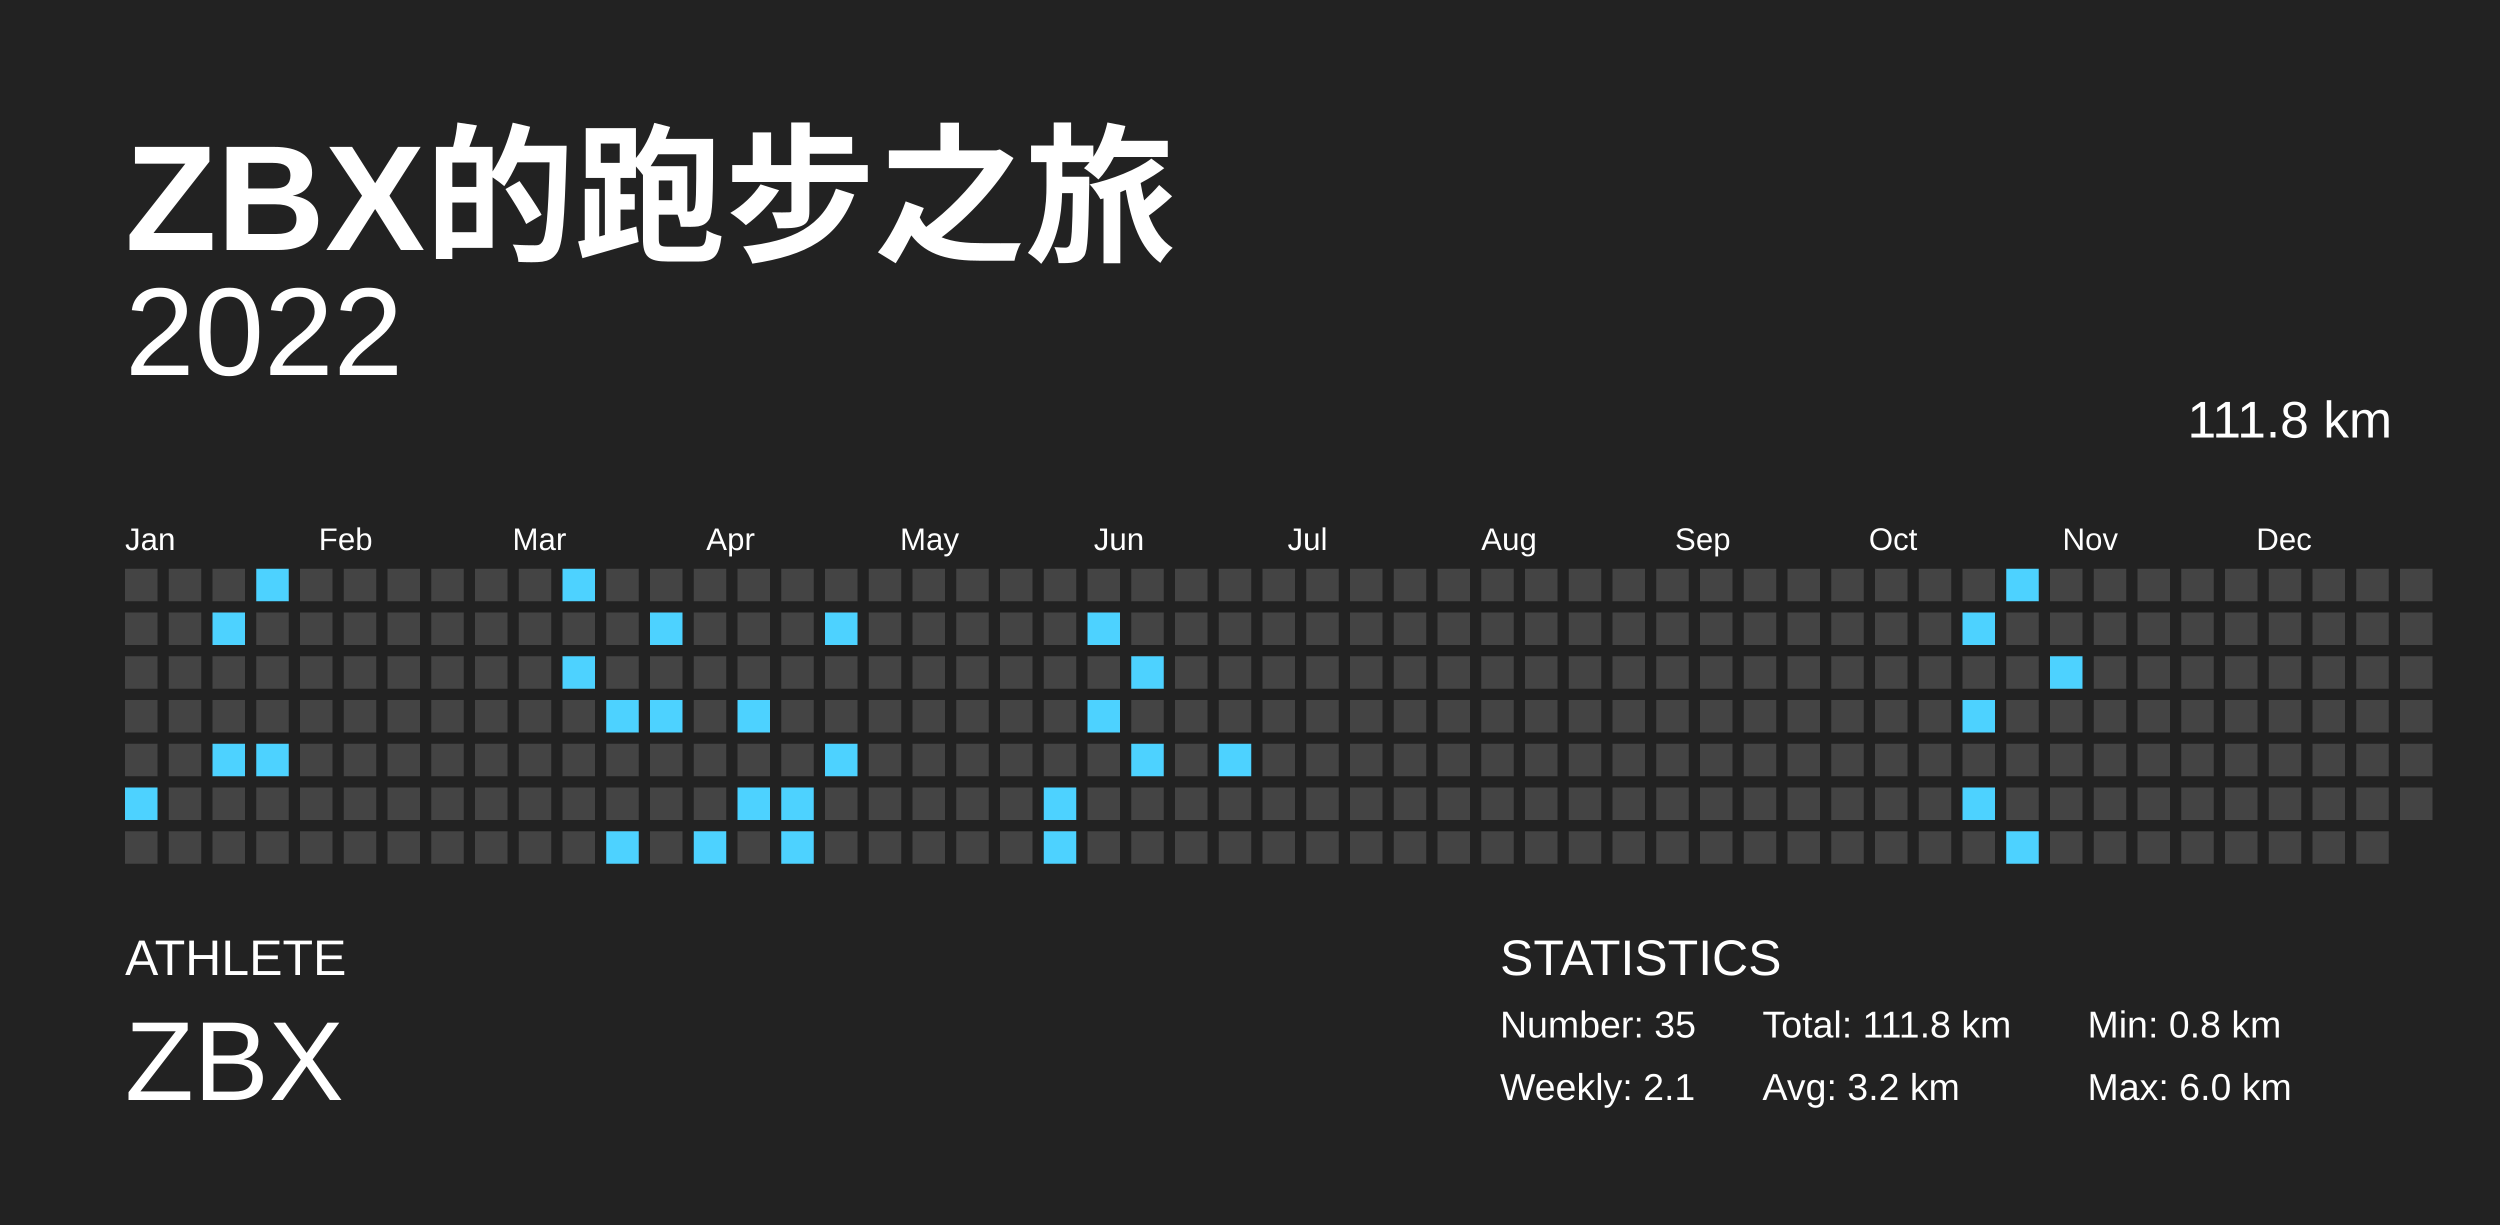
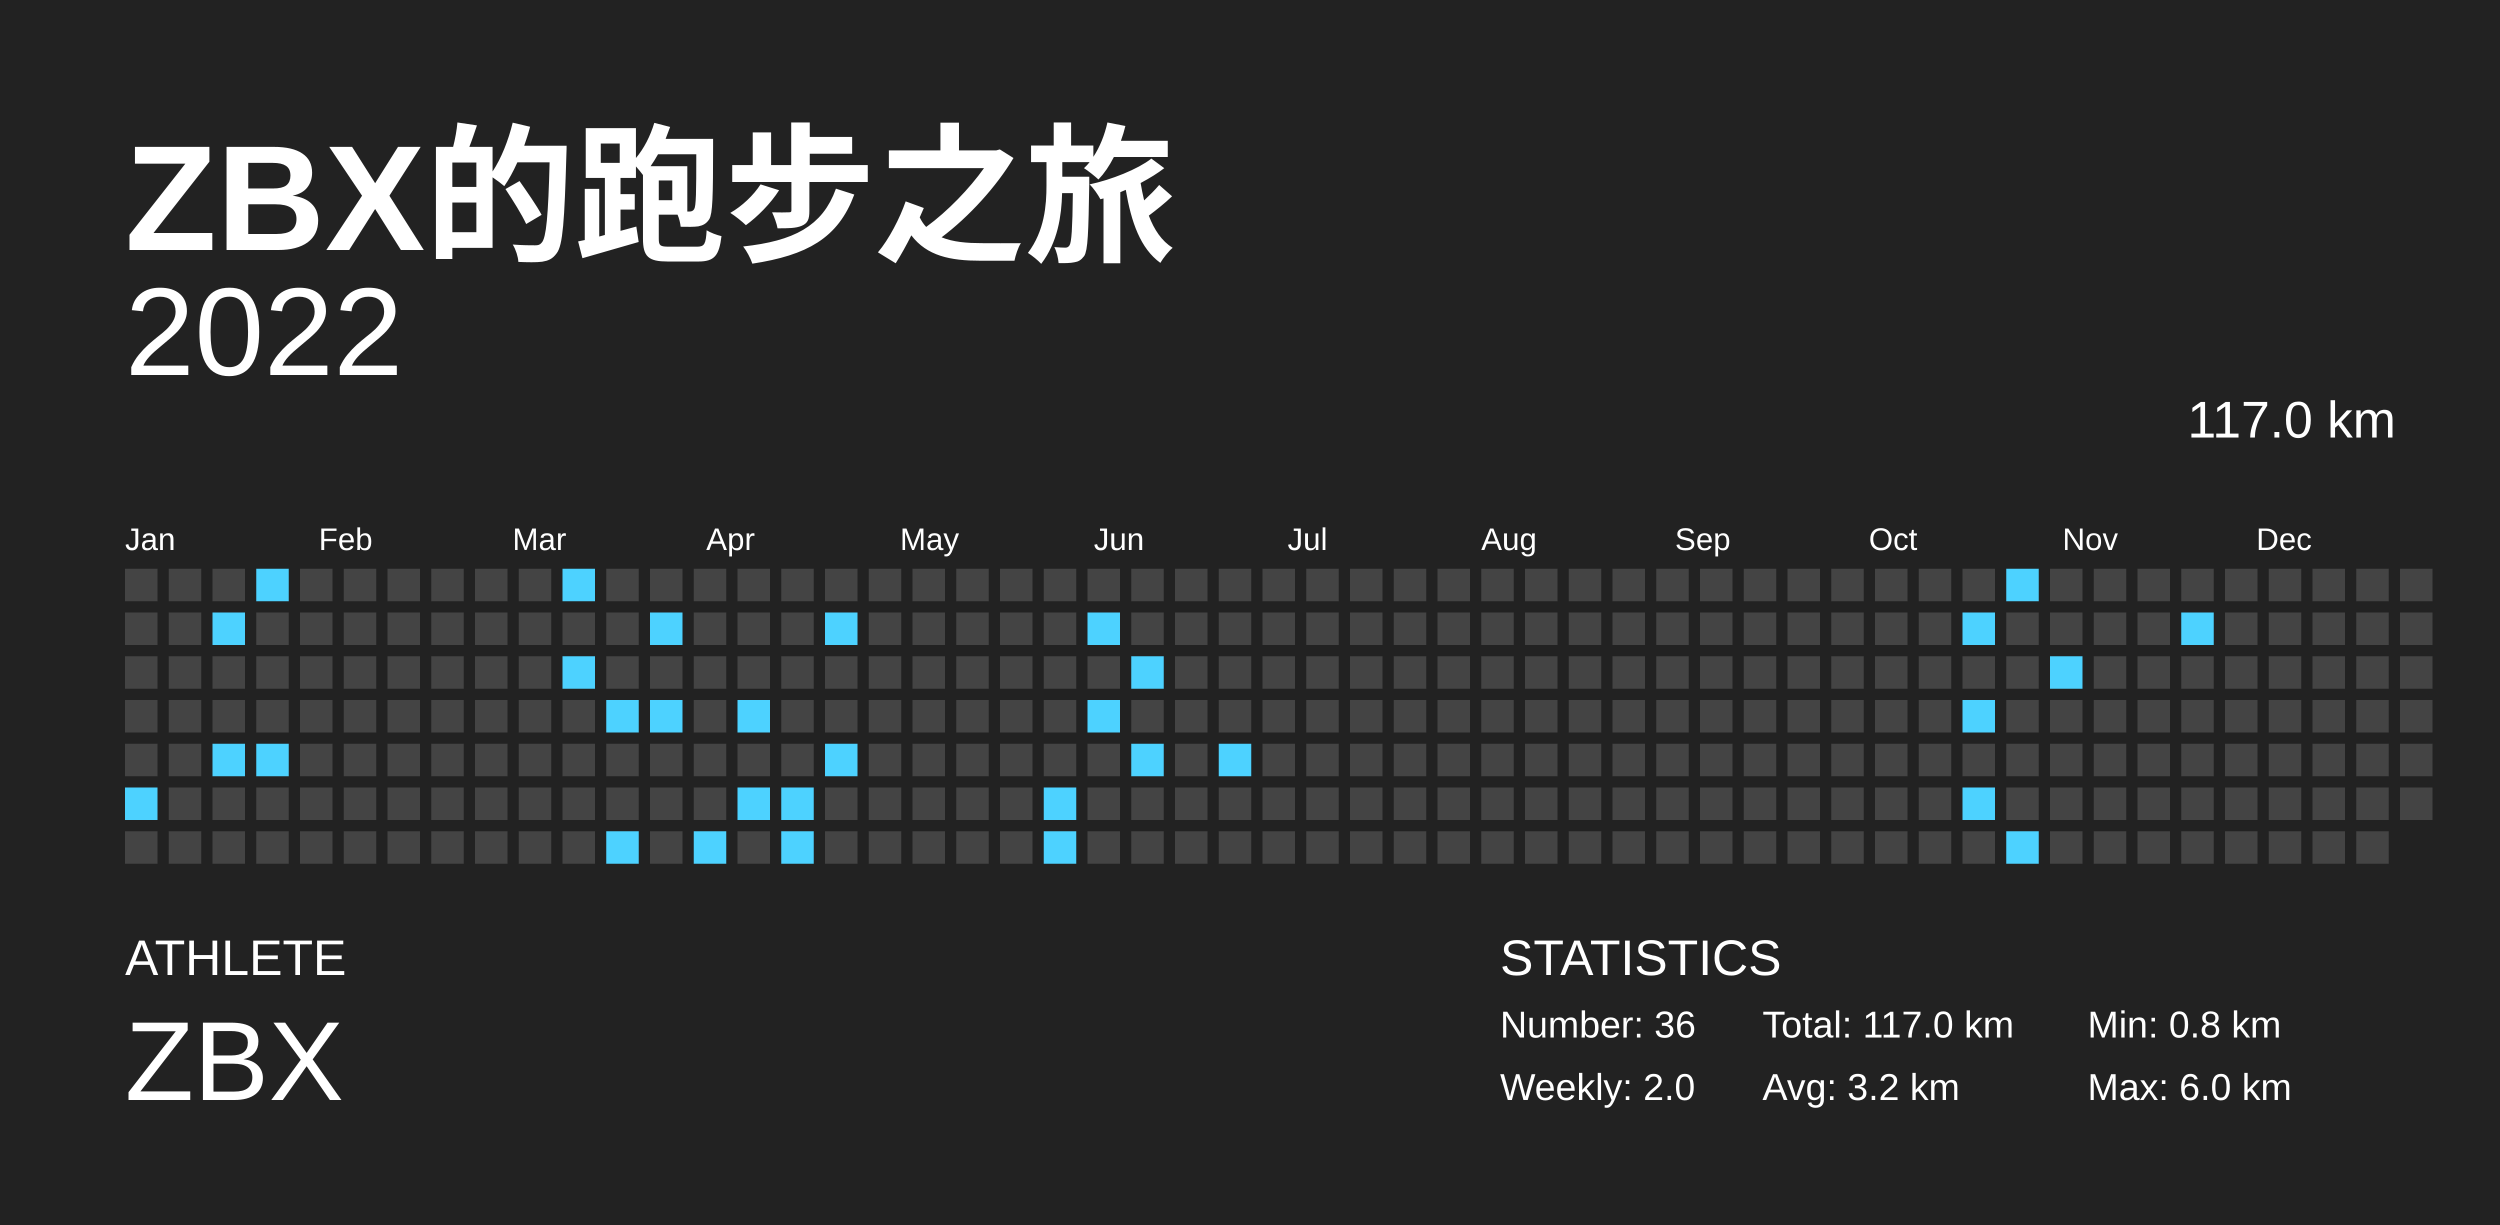
<svg xmlns="http://www.w3.org/2000/svg" baseProfile="full" height="98mm" version="1.1" viewBox="0,0,200,98" width="200mm">
  <defs />
  <rect fill="#222222" height="98" width="200" x="0" y="0" />
  <text fill="#FFFFFF" style="font-size:12px; font-family:Arial; font-weight:bold;" x="10" y="20">ZBX的跑步之旅</text>
  <text fill="#FFFFFF" style="font-size:4px; font-family:Arial" x="10" y="78">ATHLETE</text>
  <text fill="#FFFFFF" style="font-size:9px; font-family:Arial" x="10" y="88">ZBX</text>
  <text fill="#FFFFFF" style="font-size:4px; font-family:Arial" x="120" y="78">STATISTICS</text>
-   <text fill="#FFFFFF" style="font-size:3px; font-family:Arial" x="120" y="83">Number: 35</text>
-   <text fill="#FFFFFF" style="font-size:3px; font-family:Arial" x="120" y="88">Weekly: 2.1</text>
-   <text fill="#FFFFFF" style="font-size:3px; font-family:Arial" x="141" y="83">Total: 111.8 km</text>
+   <text fill="#FFFFFF" style="font-size:3px; font-family:Arial" x="120" y="83">Number: 36</text>
+   <text fill="#FFFFFF" style="font-size:3px; font-family:Arial" x="120" y="88">Weekly: 2.0</text>
+   <text fill="#FFFFFF" style="font-size:3px; font-family:Arial" x="141" y="83">Total: 117.0 km</text>
  <text fill="#FFFFFF" style="font-size:3px; font-family:Arial" x="141" y="88">Avg: 3.2 km</text>
  <text fill="#FFFFFF" style="font-size:3px; font-family:Arial" x="167" y="83">Min: 0.8 km</text>
  <text fill="#FFFFFF" style="font-size:3px; font-family:Arial" x="167" y="88">Max: 6.0 km</text>
  <text alignment-baseline="hanging" fill="#FFFFFF" style="font-size:10.0px; font-family:Arial;" x="10" y="30">2022</text>
-   <text alignment-baseline="hanging" fill="#FFFFFF" style="font-size:4.125px; font-family:Arial;" x="175" y="35">111.8 km</text>
+   <text alignment-baseline="hanging" fill="#FFFFFF" style="font-size:4.125px; font-family:Arial;" x="175" y="35">117.0 km</text>
  <text fill="#FFFFFF" style="font-size:2.5px; font-family:Arial" x="10.0" y="44">Jan</text>
  <text fill="#FFFFFF" style="font-size:2.5px; font-family:Arial" x="25.5" y="44">Feb</text>
  <text fill="#FFFFFF" style="font-size:2.5px; font-family:Arial" x="41.0" y="44">Mar</text>
  <text fill="#FFFFFF" style="font-size:2.5px; font-family:Arial" x="56.5" y="44">Apr</text>
  <text fill="#FFFFFF" style="font-size:2.5px; font-family:Arial" x="72.0" y="44">May</text>
  <text fill="#FFFFFF" style="font-size:2.5px; font-family:Arial" x="87.5" y="44">Jun</text>
  <text fill="#FFFFFF" style="font-size:2.5px; font-family:Arial" x="103.0" y="44">Jul</text>
  <text fill="#FFFFFF" style="font-size:2.5px; font-family:Arial" x="118.5" y="44">Aug</text>
  <text fill="#FFFFFF" style="font-size:2.5px; font-family:Arial" x="134.0" y="44">Sep</text>
  <text fill="#FFFFFF" style="font-size:2.5px; font-family:Arial" x="149.5" y="44">Oct</text>
  <text fill="#FFFFFF" style="font-size:2.5px; font-family:Arial" x="165.0" y="44">Nov</text>
  <text fill="#FFFFFF" style="font-size:2.5px; font-family:Arial" x="180.5" y="44">Dec</text>
  <rect fill="#444444" height="2.6" width="2.6" x="10.0" y="45.5" />
  <rect fill="#444444" height="2.6" width="2.6" x="10.0" y="49.0" />
  <rect fill="#444444" height="2.6" width="2.6" x="10.0" y="52.5" />
  <rect fill="#444444" height="2.6" width="2.6" x="10.0" y="56.0" />
  <rect fill="#444444" height="2.6" width="2.6" x="10.0" y="59.5" />
  <rect fill="#4dd2ff" height="2.6" width="2.6" x="10.0" y="63.0" />
  <rect fill="#444444" height="2.6" width="2.6" x="10.0" y="66.5" />
  <rect fill="#444444" height="2.6" width="2.6" x="13.5" y="45.5" />
  <rect fill="#444444" height="2.6" width="2.6" x="13.5" y="49.0" />
  <rect fill="#444444" height="2.6" width="2.6" x="13.5" y="52.5" />
  <rect fill="#444444" height="2.6" width="2.6" x="13.5" y="56.0" />
  <rect fill="#444444" height="2.6" width="2.6" x="13.5" y="59.5" />
  <rect fill="#444444" height="2.6" width="2.6" x="13.5" y="63.0" />
  <rect fill="#444444" height="2.6" width="2.6" x="13.5" y="66.5" />
  <rect fill="#444444" height="2.6" width="2.6" x="17.0" y="45.5" />
  <rect fill="#4dd2ff" height="2.6" width="2.6" x="17.0" y="49.0" />
  <rect fill="#444444" height="2.6" width="2.6" x="17.0" y="52.5" />
  <rect fill="#444444" height="2.6" width="2.6" x="17.0" y="56.0" />
  <rect fill="#4dd2ff" height="2.6" width="2.6" x="17.0" y="59.5" />
  <rect fill="#444444" height="2.6" width="2.6" x="17.0" y="63.0" />
  <rect fill="#444444" height="2.6" width="2.6" x="17.0" y="66.5" />
  <rect fill="#4dd2ff" height="2.6" width="2.6" x="20.5" y="45.5" />
  <rect fill="#444444" height="2.6" width="2.6" x="20.5" y="49.0" />
  <rect fill="#444444" height="2.6" width="2.6" x="20.5" y="52.5" />
  <rect fill="#444444" height="2.6" width="2.6" x="20.5" y="56.0" />
  <rect fill="#4dd2ff" height="2.6" width="2.6" x="20.5" y="59.5" />
  <rect fill="#444444" height="2.6" width="2.6" x="20.5" y="63.0" />
  <rect fill="#444444" height="2.6" width="2.6" x="20.5" y="66.5" />
  <rect fill="#444444" height="2.6" width="2.6" x="24.0" y="45.5" />
  <rect fill="#444444" height="2.6" width="2.6" x="24.0" y="49.0" />
  <rect fill="#444444" height="2.6" width="2.6" x="24.0" y="52.5" />
  <rect fill="#444444" height="2.6" width="2.6" x="24.0" y="56.0" />
  <rect fill="#444444" height="2.6" width="2.6" x="24.0" y="59.5" />
  <rect fill="#444444" height="2.6" width="2.6" x="24.0" y="63.0" />
  <rect fill="#444444" height="2.6" width="2.6" x="24.0" y="66.5" />
  <rect fill="#444444" height="2.6" width="2.6" x="27.5" y="45.5" />
  <rect fill="#444444" height="2.6" width="2.6" x="27.5" y="49.0" />
  <rect fill="#444444" height="2.6" width="2.6" x="27.5" y="52.5" />
  <rect fill="#444444" height="2.6" width="2.6" x="27.5" y="56.0" />
  <rect fill="#444444" height="2.6" width="2.6" x="27.5" y="59.5" />
  <rect fill="#444444" height="2.6" width="2.6" x="27.5" y="63.0" />
  <rect fill="#444444" height="2.6" width="2.6" x="27.5" y="66.5" />
  <rect fill="#444444" height="2.6" width="2.6" x="31.0" y="45.5" />
  <rect fill="#444444" height="2.6" width="2.6" x="31.0" y="49.0" />
  <rect fill="#444444" height="2.6" width="2.6" x="31.0" y="52.5" />
  <rect fill="#444444" height="2.6" width="2.6" x="31.0" y="56.0" />
  <rect fill="#444444" height="2.6" width="2.6" x="31.0" y="59.5" />
  <rect fill="#444444" height="2.6" width="2.6" x="31.0" y="63.0" />
  <rect fill="#444444" height="2.6" width="2.6" x="31.0" y="66.5" />
  <rect fill="#444444" height="2.6" width="2.6" x="34.5" y="45.5" />
  <rect fill="#444444" height="2.6" width="2.6" x="34.5" y="49.0" />
  <rect fill="#444444" height="2.6" width="2.6" x="34.5" y="52.5" />
  <rect fill="#444444" height="2.6" width="2.6" x="34.5" y="56.0" />
  <rect fill="#444444" height="2.6" width="2.6" x="34.5" y="59.5" />
  <rect fill="#444444" height="2.6" width="2.6" x="34.5" y="63.0" />
  <rect fill="#444444" height="2.6" width="2.6" x="34.5" y="66.5" />
  <rect fill="#444444" height="2.6" width="2.6" x="38.0" y="45.5" />
  <rect fill="#444444" height="2.6" width="2.6" x="38.0" y="49.0" />
  <rect fill="#444444" height="2.6" width="2.6" x="38.0" y="52.5" />
  <rect fill="#444444" height="2.6" width="2.6" x="38.0" y="56.0" />
  <rect fill="#444444" height="2.6" width="2.6" x="38.0" y="59.5" />
  <rect fill="#444444" height="2.6" width="2.6" x="38.0" y="63.0" />
  <rect fill="#444444" height="2.6" width="2.6" x="38.0" y="66.5" />
  <rect fill="#444444" height="2.6" width="2.6" x="41.5" y="45.5" />
  <rect fill="#444444" height="2.6" width="2.6" x="41.5" y="49.0" />
  <rect fill="#444444" height="2.6" width="2.6" x="41.5" y="52.5" />
  <rect fill="#444444" height="2.6" width="2.6" x="41.5" y="56.0" />
  <rect fill="#444444" height="2.6" width="2.6" x="41.5" y="59.5" />
  <rect fill="#444444" height="2.6" width="2.6" x="41.5" y="63.0" />
  <rect fill="#444444" height="2.6" width="2.6" x="41.5" y="66.5" />
  <rect fill="#4dd2ff" height="2.6" width="2.6" x="45.0" y="45.5" />
  <rect fill="#444444" height="2.6" width="2.6" x="45.0" y="49.0" />
  <rect fill="#4dd2ff" height="2.6" width="2.6" x="45.0" y="52.5" />
  <rect fill="#444444" height="2.6" width="2.6" x="45.0" y="56.0" />
  <rect fill="#444444" height="2.6" width="2.6" x="45.0" y="59.5" />
  <rect fill="#444444" height="2.6" width="2.6" x="45.0" y="63.0" />
  <rect fill="#444444" height="2.6" width="2.6" x="45.0" y="66.5" />
  <rect fill="#444444" height="2.6" width="2.6" x="48.5" y="45.5" />
  <rect fill="#444444" height="2.6" width="2.6" x="48.5" y="49.0" />
  <rect fill="#444444" height="2.6" width="2.6" x="48.5" y="52.5" />
  <rect fill="#4dd2ff" height="2.6" width="2.6" x="48.5" y="56.0" />
  <rect fill="#444444" height="2.6" width="2.6" x="48.5" y="59.5" />
  <rect fill="#444444" height="2.6" width="2.6" x="48.5" y="63.0" />
  <rect fill="#4dd2ff" height="2.6" width="2.6" x="48.5" y="66.5" />
  <rect fill="#444444" height="2.6" width="2.6" x="52.0" y="45.5" />
  <rect fill="#4dd2ff" height="2.6" width="2.6" x="52.0" y="49.0" />
  <rect fill="#444444" height="2.6" width="2.6" x="52.0" y="52.5" />
  <rect fill="#4dd2ff" height="2.6" width="2.6" x="52.0" y="56.0" />
  <rect fill="#444444" height="2.6" width="2.6" x="52.0" y="59.5" />
  <rect fill="#444444" height="2.6" width="2.6" x="52.0" y="63.0" />
  <rect fill="#444444" height="2.6" width="2.6" x="52.0" y="66.5" />
  <rect fill="#444444" height="2.6" width="2.6" x="55.5" y="45.5" />
  <rect fill="#444444" height="2.6" width="2.6" x="55.5" y="49.0" />
  <rect fill="#444444" height="2.6" width="2.6" x="55.5" y="52.5" />
  <rect fill="#444444" height="2.6" width="2.6" x="55.5" y="56.0" />
  <rect fill="#444444" height="2.6" width="2.6" x="55.5" y="59.5" />
  <rect fill="#444444" height="2.6" width="2.6" x="55.5" y="63.0" />
  <rect fill="#4dd2ff" height="2.6" width="2.6" x="55.5" y="66.5" />
  <rect fill="#444444" height="2.6" width="2.6" x="59.0" y="45.5" />
  <rect fill="#444444" height="2.6" width="2.6" x="59.0" y="49.0" />
  <rect fill="#444444" height="2.6" width="2.6" x="59.0" y="52.5" />
  <rect fill="#4dd2ff" height="2.6" width="2.6" x="59.0" y="56.0" />
  <rect fill="#444444" height="2.6" width="2.6" x="59.0" y="59.5" />
  <rect fill="#4dd2ff" height="2.6" width="2.6" x="59.0" y="63.0" />
  <rect fill="#444444" height="2.6" width="2.6" x="59.0" y="66.5" />
  <rect fill="#444444" height="2.6" width="2.6" x="62.5" y="45.5" />
  <rect fill="#444444" height="2.6" width="2.6" x="62.5" y="49.0" />
  <rect fill="#444444" height="2.6" width="2.6" x="62.5" y="52.5" />
  <rect fill="#444444" height="2.6" width="2.6" x="62.5" y="56.0" />
  <rect fill="#444444" height="2.6" width="2.6" x="62.5" y="59.5" />
  <rect fill="#4dd2ff" height="2.6" width="2.6" x="62.5" y="63.0" />
  <rect fill="#4dd2ff" height="2.6" width="2.6" x="62.5" y="66.5" />
  <rect fill="#444444" height="2.6" width="2.6" x="66.0" y="45.5" />
  <rect fill="#4dd2ff" height="2.6" width="2.6" x="66.0" y="49.0" />
  <rect fill="#444444" height="2.6" width="2.6" x="66.0" y="52.5" />
  <rect fill="#444444" height="2.6" width="2.6" x="66.0" y="56.0" />
  <rect fill="#4dd2ff" height="2.6" width="2.6" x="66.0" y="59.5" />
  <rect fill="#444444" height="2.6" width="2.6" x="66.0" y="63.0" />
  <rect fill="#444444" height="2.6" width="2.6" x="66.0" y="66.5" />
  <rect fill="#444444" height="2.6" width="2.6" x="69.5" y="45.5" />
  <rect fill="#444444" height="2.6" width="2.6" x="69.5" y="49.0" />
  <rect fill="#444444" height="2.6" width="2.6" x="69.5" y="52.5" />
  <rect fill="#444444" height="2.6" width="2.6" x="69.5" y="56.0" />
  <rect fill="#444444" height="2.6" width="2.6" x="69.5" y="59.5" />
  <rect fill="#444444" height="2.6" width="2.6" x="69.5" y="63.0" />
  <rect fill="#444444" height="2.6" width="2.6" x="69.5" y="66.5" />
  <rect fill="#444444" height="2.6" width="2.6" x="73.0" y="45.5" />
  <rect fill="#444444" height="2.6" width="2.6" x="73.0" y="49.0" />
  <rect fill="#444444" height="2.6" width="2.6" x="73.0" y="52.5" />
  <rect fill="#444444" height="2.6" width="2.6" x="73.0" y="56.0" />
  <rect fill="#444444" height="2.6" width="2.6" x="73.0" y="59.5" />
  <rect fill="#444444" height="2.6" width="2.6" x="73.0" y="63.0" />
  <rect fill="#444444" height="2.6" width="2.6" x="73.0" y="66.5" />
  <rect fill="#444444" height="2.6" width="2.6" x="76.5" y="45.5" />
  <rect fill="#444444" height="2.6" width="2.6" x="76.5" y="49.0" />
  <rect fill="#444444" height="2.6" width="2.6" x="76.5" y="52.5" />
  <rect fill="#444444" height="2.6" width="2.6" x="76.5" y="56.0" />
  <rect fill="#444444" height="2.6" width="2.6" x="76.5" y="59.5" />
  <rect fill="#444444" height="2.6" width="2.6" x="76.5" y="63.0" />
  <rect fill="#444444" height="2.6" width="2.6" x="76.5" y="66.5" />
  <rect fill="#444444" height="2.6" width="2.6" x="80.0" y="45.5" />
  <rect fill="#444444" height="2.6" width="2.6" x="80.0" y="49.0" />
  <rect fill="#444444" height="2.6" width="2.6" x="80.0" y="52.5" />
  <rect fill="#444444" height="2.6" width="2.6" x="80.0" y="56.0" />
  <rect fill="#444444" height="2.6" width="2.6" x="80.0" y="59.5" />
  <rect fill="#444444" height="2.6" width="2.6" x="80.0" y="63.0" />
  <rect fill="#444444" height="2.6" width="2.6" x="80.0" y="66.5" />
  <rect fill="#444444" height="2.6" width="2.6" x="83.5" y="45.5" />
  <rect fill="#444444" height="2.6" width="2.6" x="83.5" y="49.0" />
  <rect fill="#444444" height="2.6" width="2.6" x="83.5" y="52.5" />
  <rect fill="#444444" height="2.6" width="2.6" x="83.5" y="56.0" />
  <rect fill="#444444" height="2.6" width="2.6" x="83.5" y="59.5" />
  <rect fill="#4dd2ff" height="2.6" width="2.6" x="83.5" y="63.0" />
  <rect fill="#4dd2ff" height="2.6" width="2.6" x="83.5" y="66.5" />
  <rect fill="#444444" height="2.6" width="2.6" x="87.0" y="45.5" />
  <rect fill="#4dd2ff" height="2.6" width="2.6" x="87.0" y="49.0" />
  <rect fill="#444444" height="2.6" width="2.6" x="87.0" y="52.5" />
  <rect fill="#4dd2ff" height="2.6" width="2.6" x="87.0" y="56.0" />
  <rect fill="#444444" height="2.6" width="2.6" x="87.0" y="59.5" />
  <rect fill="#444444" height="2.6" width="2.6" x="87.0" y="63.0" />
  <rect fill="#444444" height="2.6" width="2.6" x="87.0" y="66.5" />
  <rect fill="#444444" height="2.6" width="2.6" x="90.5" y="45.5" />
  <rect fill="#444444" height="2.6" width="2.6" x="90.5" y="49.0" />
  <rect fill="#4dd2ff" height="2.6" width="2.6" x="90.5" y="52.5" />
  <rect fill="#444444" height="2.6" width="2.6" x="90.5" y="56.0" />
  <rect fill="#4dd2ff" height="2.6" width="2.6" x="90.5" y="59.5" />
  <rect fill="#444444" height="2.6" width="2.6" x="90.5" y="63.0" />
  <rect fill="#444444" height="2.6" width="2.6" x="90.5" y="66.5" />
  <rect fill="#444444" height="2.6" width="2.6" x="94.0" y="45.5" />
  <rect fill="#444444" height="2.6" width="2.6" x="94.0" y="49.0" />
  <rect fill="#444444" height="2.6" width="2.6" x="94.0" y="52.5" />
  <rect fill="#444444" height="2.6" width="2.6" x="94.0" y="56.0" />
  <rect fill="#444444" height="2.6" width="2.6" x="94.0" y="59.5" />
  <rect fill="#444444" height="2.6" width="2.6" x="94.0" y="63.0" />
  <rect fill="#444444" height="2.6" width="2.6" x="94.0" y="66.5" />
  <rect fill="#444444" height="2.6" width="2.6" x="97.5" y="45.5" />
  <rect fill="#444444" height="2.6" width="2.6" x="97.5" y="49.0" />
  <rect fill="#444444" height="2.6" width="2.6" x="97.5" y="52.5" />
  <rect fill="#444444" height="2.6" width="2.6" x="97.5" y="56.0" />
  <rect fill="#4dd2ff" height="2.6" width="2.6" x="97.5" y="59.5" />
  <rect fill="#444444" height="2.6" width="2.6" x="97.5" y="63.0" />
  <rect fill="#444444" height="2.6" width="2.6" x="97.5" y="66.5" />
  <rect fill="#444444" height="2.6" width="2.6" x="101.0" y="45.5" />
  <rect fill="#444444" height="2.6" width="2.6" x="101.0" y="49.0" />
  <rect fill="#444444" height="2.6" width="2.6" x="101.0" y="52.5" />
  <rect fill="#444444" height="2.6" width="2.6" x="101.0" y="56.0" />
  <rect fill="#444444" height="2.6" width="2.6" x="101.0" y="59.5" />
  <rect fill="#444444" height="2.6" width="2.6" x="101.0" y="63.0" />
  <rect fill="#444444" height="2.6" width="2.6" x="101.0" y="66.5" />
  <rect fill="#444444" height="2.6" width="2.6" x="104.5" y="45.5" />
  <rect fill="#444444" height="2.6" width="2.6" x="104.5" y="49.0" />
  <rect fill="#444444" height="2.6" width="2.6" x="104.5" y="52.5" />
  <rect fill="#444444" height="2.6" width="2.6" x="104.5" y="56.0" />
  <rect fill="#444444" height="2.6" width="2.6" x="104.5" y="59.5" />
  <rect fill="#444444" height="2.6" width="2.6" x="104.5" y="63.0" />
  <rect fill="#444444" height="2.6" width="2.6" x="104.5" y="66.5" />
  <rect fill="#444444" height="2.6" width="2.6" x="108.0" y="45.5" />
  <rect fill="#444444" height="2.6" width="2.6" x="108.0" y="49.0" />
  <rect fill="#444444" height="2.6" width="2.6" x="108.0" y="52.5" />
  <rect fill="#444444" height="2.6" width="2.6" x="108.0" y="56.0" />
  <rect fill="#444444" height="2.6" width="2.6" x="108.0" y="59.5" />
  <rect fill="#444444" height="2.6" width="2.6" x="108.0" y="63.0" />
  <rect fill="#444444" height="2.6" width="2.6" x="108.0" y="66.5" />
  <rect fill="#444444" height="2.6" width="2.6" x="111.5" y="45.5" />
  <rect fill="#444444" height="2.6" width="2.6" x="111.5" y="49.0" />
  <rect fill="#444444" height="2.6" width="2.6" x="111.5" y="52.5" />
  <rect fill="#444444" height="2.6" width="2.6" x="111.5" y="56.0" />
  <rect fill="#444444" height="2.6" width="2.6" x="111.5" y="59.5" />
  <rect fill="#444444" height="2.6" width="2.6" x="111.5" y="63.0" />
  <rect fill="#444444" height="2.6" width="2.6" x="111.5" y="66.5" />
  <rect fill="#444444" height="2.6" width="2.6" x="115.0" y="45.5" />
  <rect fill="#444444" height="2.6" width="2.6" x="115.0" y="49.0" />
  <rect fill="#444444" height="2.6" width="2.6" x="115.0" y="52.5" />
  <rect fill="#444444" height="2.6" width="2.6" x="115.0" y="56.0" />
  <rect fill="#444444" height="2.6" width="2.6" x="115.0" y="59.5" />
  <rect fill="#444444" height="2.6" width="2.6" x="115.0" y="63.0" />
  <rect fill="#444444" height="2.6" width="2.6" x="115.0" y="66.5" />
  <rect fill="#444444" height="2.6" width="2.6" x="118.5" y="45.5" />
  <rect fill="#444444" height="2.6" width="2.6" x="118.5" y="49.0" />
  <rect fill="#444444" height="2.6" width="2.6" x="118.5" y="52.5" />
  <rect fill="#444444" height="2.6" width="2.6" x="118.5" y="56.0" />
  <rect fill="#444444" height="2.6" width="2.6" x="118.5" y="59.5" />
  <rect fill="#444444" height="2.6" width="2.6" x="118.5" y="63.0" />
  <rect fill="#444444" height="2.6" width="2.6" x="118.5" y="66.5" />
  <rect fill="#444444" height="2.6" width="2.6" x="122.0" y="45.5" />
  <rect fill="#444444" height="2.6" width="2.6" x="122.0" y="49.0" />
  <rect fill="#444444" height="2.6" width="2.6" x="122.0" y="52.5" />
  <rect fill="#444444" height="2.6" width="2.6" x="122.0" y="56.0" />
  <rect fill="#444444" height="2.6" width="2.6" x="122.0" y="59.5" />
  <rect fill="#444444" height="2.6" width="2.6" x="122.0" y="63.0" />
  <rect fill="#444444" height="2.6" width="2.6" x="122.0" y="66.5" />
  <rect fill="#444444" height="2.6" width="2.6" x="125.5" y="45.5" />
  <rect fill="#444444" height="2.6" width="2.6" x="125.5" y="49.0" />
  <rect fill="#444444" height="2.6" width="2.6" x="125.5" y="52.5" />
  <rect fill="#444444" height="2.6" width="2.6" x="125.5" y="56.0" />
  <rect fill="#444444" height="2.6" width="2.6" x="125.5" y="59.5" />
  <rect fill="#444444" height="2.6" width="2.6" x="125.5" y="63.0" />
  <rect fill="#444444" height="2.6" width="2.6" x="125.5" y="66.5" />
  <rect fill="#444444" height="2.6" width="2.6" x="129.0" y="45.5" />
  <rect fill="#444444" height="2.6" width="2.6" x="129.0" y="49.0" />
  <rect fill="#444444" height="2.6" width="2.6" x="129.0" y="52.5" />
  <rect fill="#444444" height="2.6" width="2.6" x="129.0" y="56.0" />
  <rect fill="#444444" height="2.6" width="2.6" x="129.0" y="59.5" />
  <rect fill="#444444" height="2.6" width="2.6" x="129.0" y="63.0" />
  <rect fill="#444444" height="2.6" width="2.6" x="129.0" y="66.5" />
  <rect fill="#444444" height="2.6" width="2.6" x="132.5" y="45.5" />
  <rect fill="#444444" height="2.6" width="2.6" x="132.5" y="49.0" />
  <rect fill="#444444" height="2.6" width="2.6" x="132.5" y="52.5" />
  <rect fill="#444444" height="2.6" width="2.6" x="132.5" y="56.0" />
  <rect fill="#444444" height="2.6" width="2.6" x="132.5" y="59.5" />
  <rect fill="#444444" height="2.6" width="2.6" x="132.5" y="63.0" />
  <rect fill="#444444" height="2.6" width="2.6" x="132.5" y="66.5" />
  <rect fill="#444444" height="2.6" width="2.6" x="136.0" y="45.5" />
  <rect fill="#444444" height="2.6" width="2.6" x="136.0" y="49.0" />
  <rect fill="#444444" height="2.6" width="2.6" x="136.0" y="52.5" />
  <rect fill="#444444" height="2.6" width="2.6" x="136.0" y="56.0" />
  <rect fill="#444444" height="2.6" width="2.6" x="136.0" y="59.5" />
  <rect fill="#444444" height="2.6" width="2.6" x="136.0" y="63.0" />
  <rect fill="#444444" height="2.6" width="2.6" x="136.0" y="66.5" />
  <rect fill="#444444" height="2.6" width="2.6" x="139.5" y="45.5" />
  <rect fill="#444444" height="2.6" width="2.6" x="139.5" y="49.0" />
  <rect fill="#444444" height="2.6" width="2.6" x="139.5" y="52.5" />
  <rect fill="#444444" height="2.6" width="2.6" x="139.5" y="56.0" />
  <rect fill="#444444" height="2.6" width="2.6" x="139.5" y="59.5" />
  <rect fill="#444444" height="2.6" width="2.6" x="139.5" y="63.0" />
  <rect fill="#444444" height="2.6" width="2.6" x="139.5" y="66.5" />
  <rect fill="#444444" height="2.6" width="2.6" x="143.0" y="45.5" />
  <rect fill="#444444" height="2.6" width="2.6" x="143.0" y="49.0" />
  <rect fill="#444444" height="2.6" width="2.6" x="143.0" y="52.5" />
  <rect fill="#444444" height="2.6" width="2.6" x="143.0" y="56.0" />
  <rect fill="#444444" height="2.6" width="2.6" x="143.0" y="59.5" />
  <rect fill="#444444" height="2.6" width="2.6" x="143.0" y="63.0" />
  <rect fill="#444444" height="2.6" width="2.6" x="143.0" y="66.5" />
  <rect fill="#444444" height="2.6" width="2.6" x="146.5" y="45.5" />
  <rect fill="#444444" height="2.6" width="2.6" x="146.5" y="49.0" />
  <rect fill="#444444" height="2.6" width="2.6" x="146.5" y="52.5" />
  <rect fill="#444444" height="2.6" width="2.6" x="146.5" y="56.0" />
  <rect fill="#444444" height="2.6" width="2.6" x="146.5" y="59.5" />
  <rect fill="#444444" height="2.6" width="2.6" x="146.5" y="63.0" />
  <rect fill="#444444" height="2.6" width="2.6" x="146.5" y="66.5" />
  <rect fill="#444444" height="2.6" width="2.6" x="150.0" y="45.5" />
  <rect fill="#444444" height="2.6" width="2.6" x="150.0" y="49.0" />
  <rect fill="#444444" height="2.6" width="2.6" x="150.0" y="52.5" />
  <rect fill="#444444" height="2.6" width="2.6" x="150.0" y="56.0" />
  <rect fill="#444444" height="2.6" width="2.6" x="150.0" y="59.5" />
  <rect fill="#444444" height="2.6" width="2.6" x="150.0" y="63.0" />
  <rect fill="#444444" height="2.6" width="2.6" x="150.0" y="66.5" />
  <rect fill="#444444" height="2.6" width="2.6" x="153.5" y="45.5" />
  <rect fill="#444444" height="2.6" width="2.6" x="153.5" y="49.0" />
  <rect fill="#444444" height="2.6" width="2.6" x="153.5" y="52.5" />
  <rect fill="#444444" height="2.6" width="2.6" x="153.5" y="56.0" />
  <rect fill="#444444" height="2.6" width="2.6" x="153.5" y="59.5" />
  <rect fill="#444444" height="2.6" width="2.6" x="153.5" y="63.0" />
  <rect fill="#444444" height="2.6" width="2.6" x="153.5" y="66.5" />
  <rect fill="#444444" height="2.6" width="2.6" x="157.0" y="45.5" />
  <rect fill="#4dd2ff" height="2.6" width="2.6" x="157.0" y="49.0" />
  <rect fill="#444444" height="2.6" width="2.6" x="157.0" y="52.5" />
  <rect fill="#4dd2ff" height="2.6" width="2.6" x="157.0" y="56.0" />
  <rect fill="#444444" height="2.6" width="2.6" x="157.0" y="59.5" />
  <rect fill="#4dd2ff" height="2.6" width="2.6" x="157.0" y="63.0" />
  <rect fill="#444444" height="2.6" width="2.6" x="157.0" y="66.5" />
  <rect fill="#4dd2ff" height="2.6" width="2.6" x="160.5" y="45.5" />
  <rect fill="#444444" height="2.6" width="2.6" x="160.5" y="49.0" />
  <rect fill="#444444" height="2.6" width="2.6" x="160.5" y="52.5" />
  <rect fill="#444444" height="2.6" width="2.6" x="160.5" y="56.0" />
  <rect fill="#444444" height="2.6" width="2.6" x="160.5" y="59.5" />
  <rect fill="#444444" height="2.6" width="2.6" x="160.5" y="63.0" />
  <rect fill="#4dd2ff" height="2.6" width="2.6" x="160.5" y="66.5" />
  <rect fill="#444444" height="2.6" width="2.6" x="164.0" y="45.5" />
  <rect fill="#444444" height="2.6" width="2.6" x="164.0" y="49.0" />
  <rect fill="#4dd2ff" height="2.6" width="2.6" x="164.0" y="52.5" />
  <rect fill="#444444" height="2.6" width="2.6" x="164.0" y="56.0" />
  <rect fill="#444444" height="2.6" width="2.6" x="164.0" y="59.5" />
  <rect fill="#444444" height="2.6" width="2.6" x="164.0" y="63.0" />
  <rect fill="#444444" height="2.6" width="2.6" x="164.0" y="66.5" />
  <rect fill="#444444" height="2.6" width="2.6" x="167.5" y="45.5" />
  <rect fill="#444444" height="2.6" width="2.6" x="167.5" y="49.0" />
  <rect fill="#444444" height="2.6" width="2.6" x="167.5" y="52.5" />
  <rect fill="#444444" height="2.6" width="2.6" x="167.5" y="56.0" />
  <rect fill="#444444" height="2.6" width="2.6" x="167.5" y="59.5" />
  <rect fill="#444444" height="2.6" width="2.6" x="167.5" y="63.0" />
  <rect fill="#444444" height="2.6" width="2.6" x="167.5" y="66.5" />
  <rect fill="#444444" height="2.6" width="2.6" x="171.0" y="45.5" />
  <rect fill="#444444" height="2.6" width="2.6" x="171.0" y="49.0" />
  <rect fill="#444444" height="2.6" width="2.6" x="171.0" y="52.5" />
  <rect fill="#444444" height="2.6" width="2.6" x="171.0" y="56.0" />
  <rect fill="#444444" height="2.6" width="2.6" x="171.0" y="59.5" />
  <rect fill="#444444" height="2.6" width="2.6" x="171.0" y="63.0" />
  <rect fill="#444444" height="2.6" width="2.6" x="171.0" y="66.5" />
  <rect fill="#444444" height="2.6" width="2.6" x="174.5" y="45.5" />
-   <rect fill="#444444" height="2.6" width="2.6" x="174.5" y="49.0" />
+   <rect fill="#4dd2ff" height="2.6" width="2.6" x="174.5" y="49.0" />
  <rect fill="#444444" height="2.6" width="2.6" x="174.5" y="52.5" />
  <rect fill="#444444" height="2.6" width="2.6" x="174.5" y="56.0" />
  <rect fill="#444444" height="2.6" width="2.6" x="174.5" y="59.5" />
  <rect fill="#444444" height="2.6" width="2.6" x="174.5" y="63.0" />
  <rect fill="#444444" height="2.6" width="2.6" x="174.5" y="66.5" />
  <rect fill="#444444" height="2.6" width="2.6" x="178.0" y="45.5" />
  <rect fill="#444444" height="2.6" width="2.6" x="178.0" y="49.0" />
  <rect fill="#444444" height="2.6" width="2.6" x="178.0" y="52.5" />
  <rect fill="#444444" height="2.6" width="2.6" x="178.0" y="56.0" />
  <rect fill="#444444" height="2.6" width="2.6" x="178.0" y="59.5" />
  <rect fill="#444444" height="2.6" width="2.6" x="178.0" y="63.0" />
  <rect fill="#444444" height="2.6" width="2.6" x="178.0" y="66.5" />
  <rect fill="#444444" height="2.6" width="2.6" x="181.5" y="45.5" />
  <rect fill="#444444" height="2.6" width="2.6" x="181.5" y="49.0" />
  <rect fill="#444444" height="2.6" width="2.6" x="181.5" y="52.5" />
  <rect fill="#444444" height="2.6" width="2.6" x="181.5" y="56.0" />
  <rect fill="#444444" height="2.6" width="2.6" x="181.5" y="59.5" />
  <rect fill="#444444" height="2.6" width="2.6" x="181.5" y="63.0" />
  <rect fill="#444444" height="2.6" width="2.6" x="181.5" y="66.5" />
  <rect fill="#444444" height="2.6" width="2.6" x="185.0" y="45.5" />
  <rect fill="#444444" height="2.6" width="2.6" x="185.0" y="49.0" />
  <rect fill="#444444" height="2.6" width="2.6" x="185.0" y="52.5" />
  <rect fill="#444444" height="2.6" width="2.6" x="185.0" y="56.0" />
  <rect fill="#444444" height="2.6" width="2.6" x="185.0" y="59.5" />
  <rect fill="#444444" height="2.6" width="2.6" x="185.0" y="63.0" />
  <rect fill="#444444" height="2.6" width="2.6" x="185.0" y="66.5" />
  <rect fill="#444444" height="2.6" width="2.6" x="188.5" y="45.5" />
  <rect fill="#444444" height="2.6" width="2.6" x="188.5" y="49.0" />
  <rect fill="#444444" height="2.6" width="2.6" x="188.5" y="52.5" />
  <rect fill="#444444" height="2.6" width="2.6" x="188.5" y="56.0" />
  <rect fill="#444444" height="2.6" width="2.6" x="188.5" y="59.5" />
  <rect fill="#444444" height="2.6" width="2.6" x="188.5" y="63.0" />
  <rect fill="#444444" height="2.6" width="2.6" x="188.5" y="66.5" />
  <rect fill="#444444" height="2.6" width="2.6" x="192.0" y="45.5" />
  <rect fill="#444444" height="2.6" width="2.6" x="192.0" y="49.0" />
  <rect fill="#444444" height="2.6" width="2.6" x="192.0" y="52.5" />
  <rect fill="#444444" height="2.6" width="2.6" x="192.0" y="56.0" />
  <rect fill="#444444" height="2.6" width="2.6" x="192.0" y="59.5" />
  <rect fill="#444444" height="2.6" width="2.6" x="192.0" y="63.0" />
</svg>
